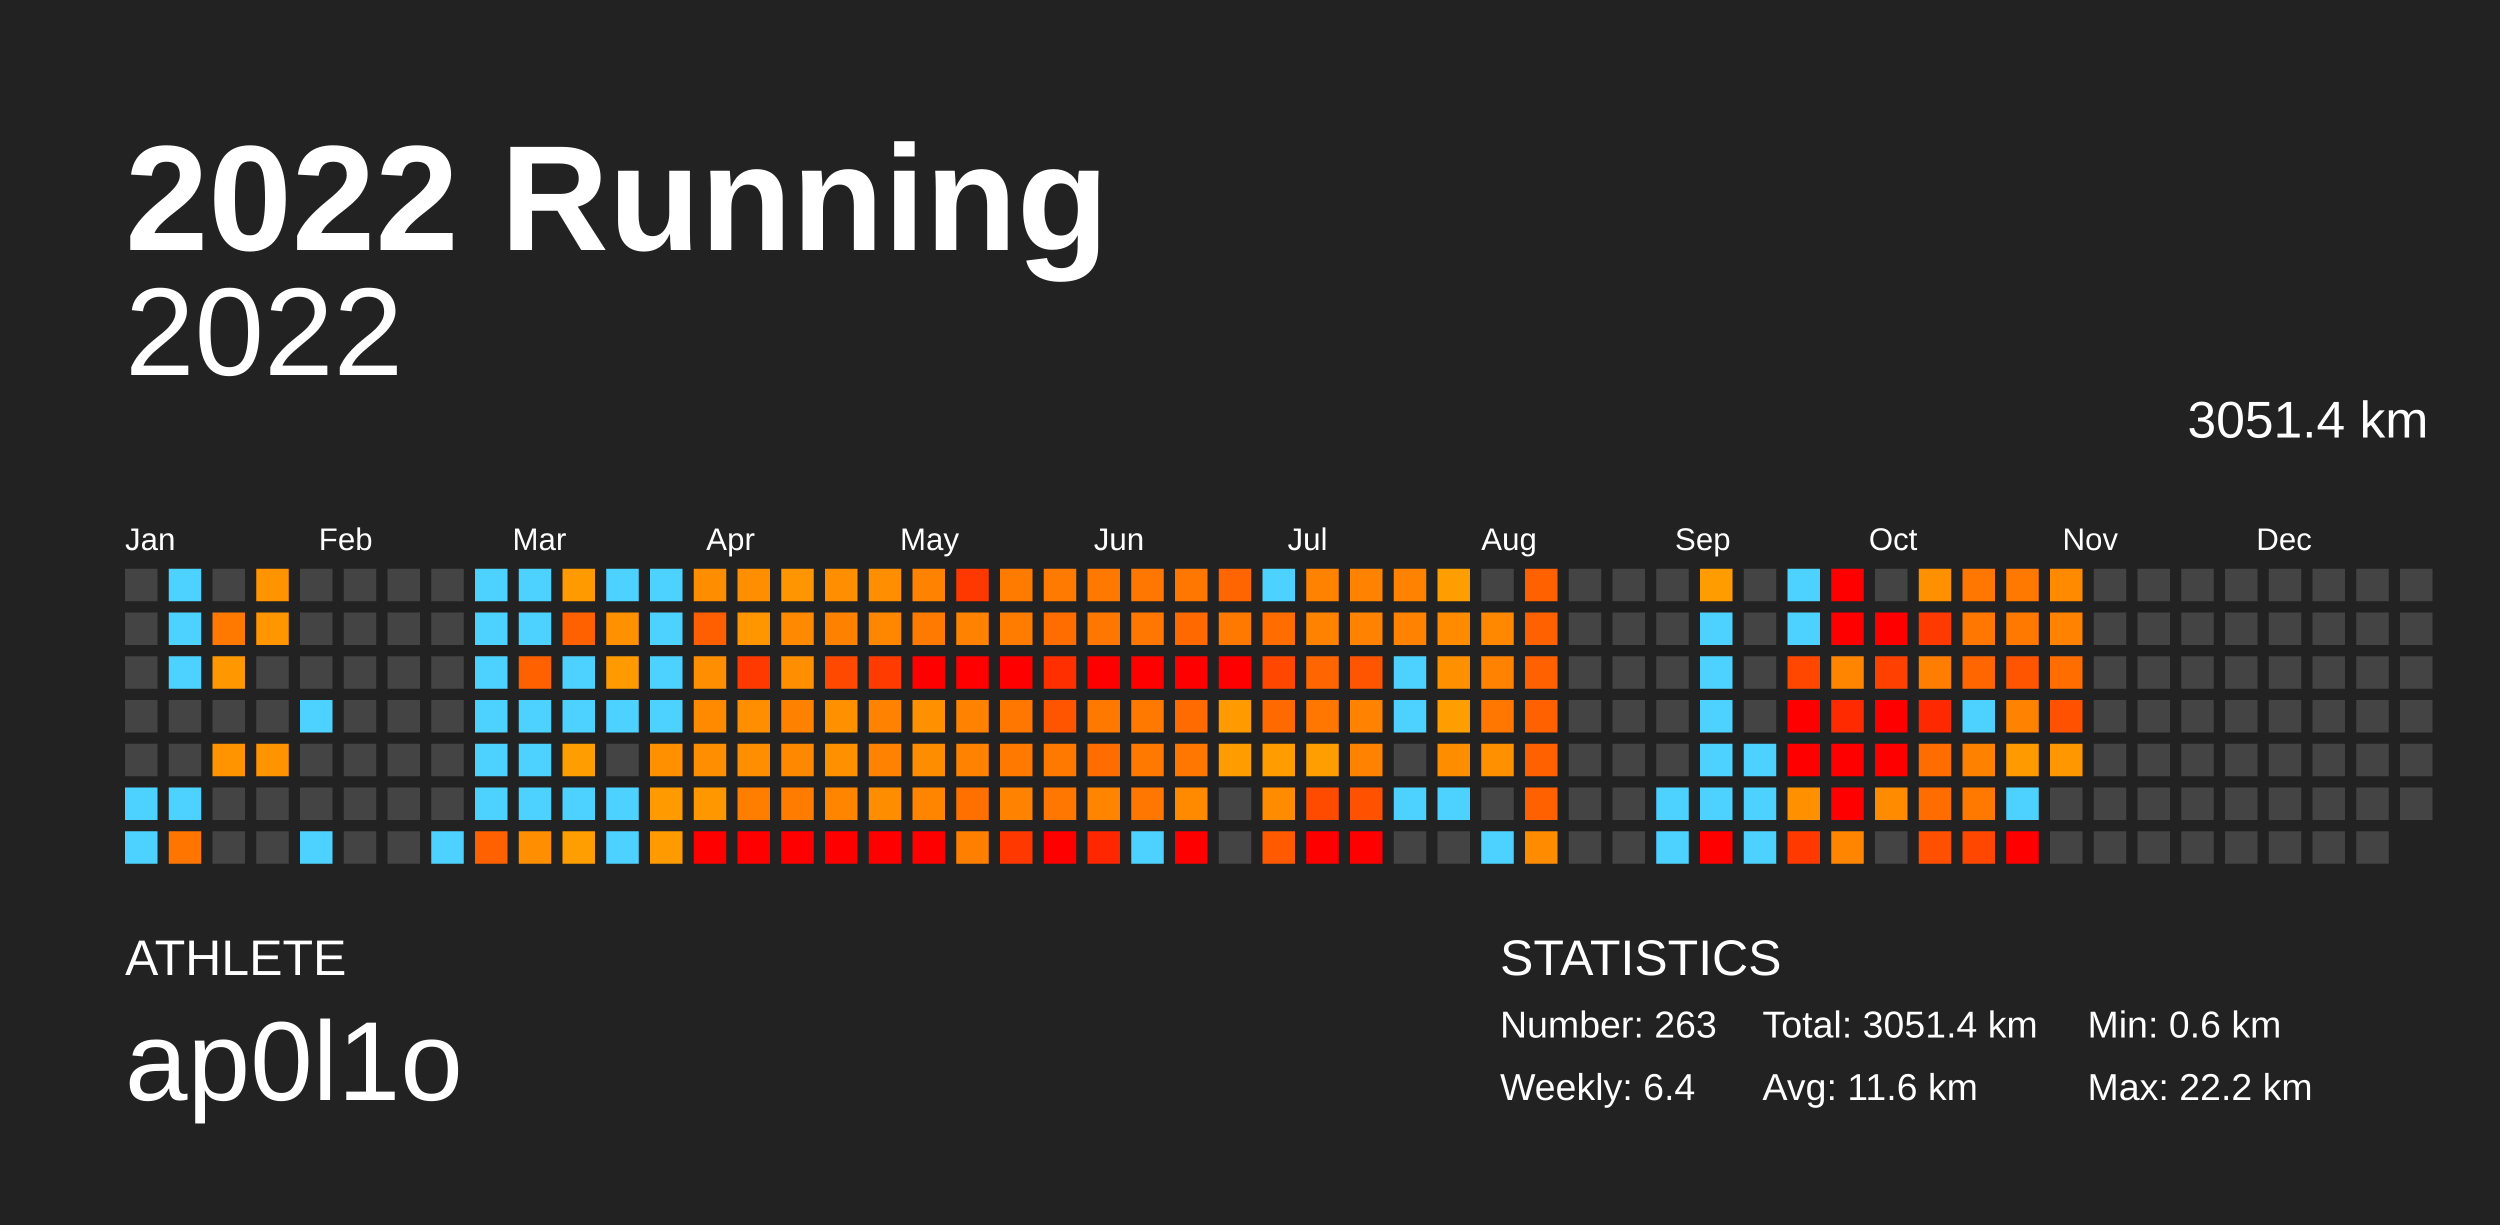
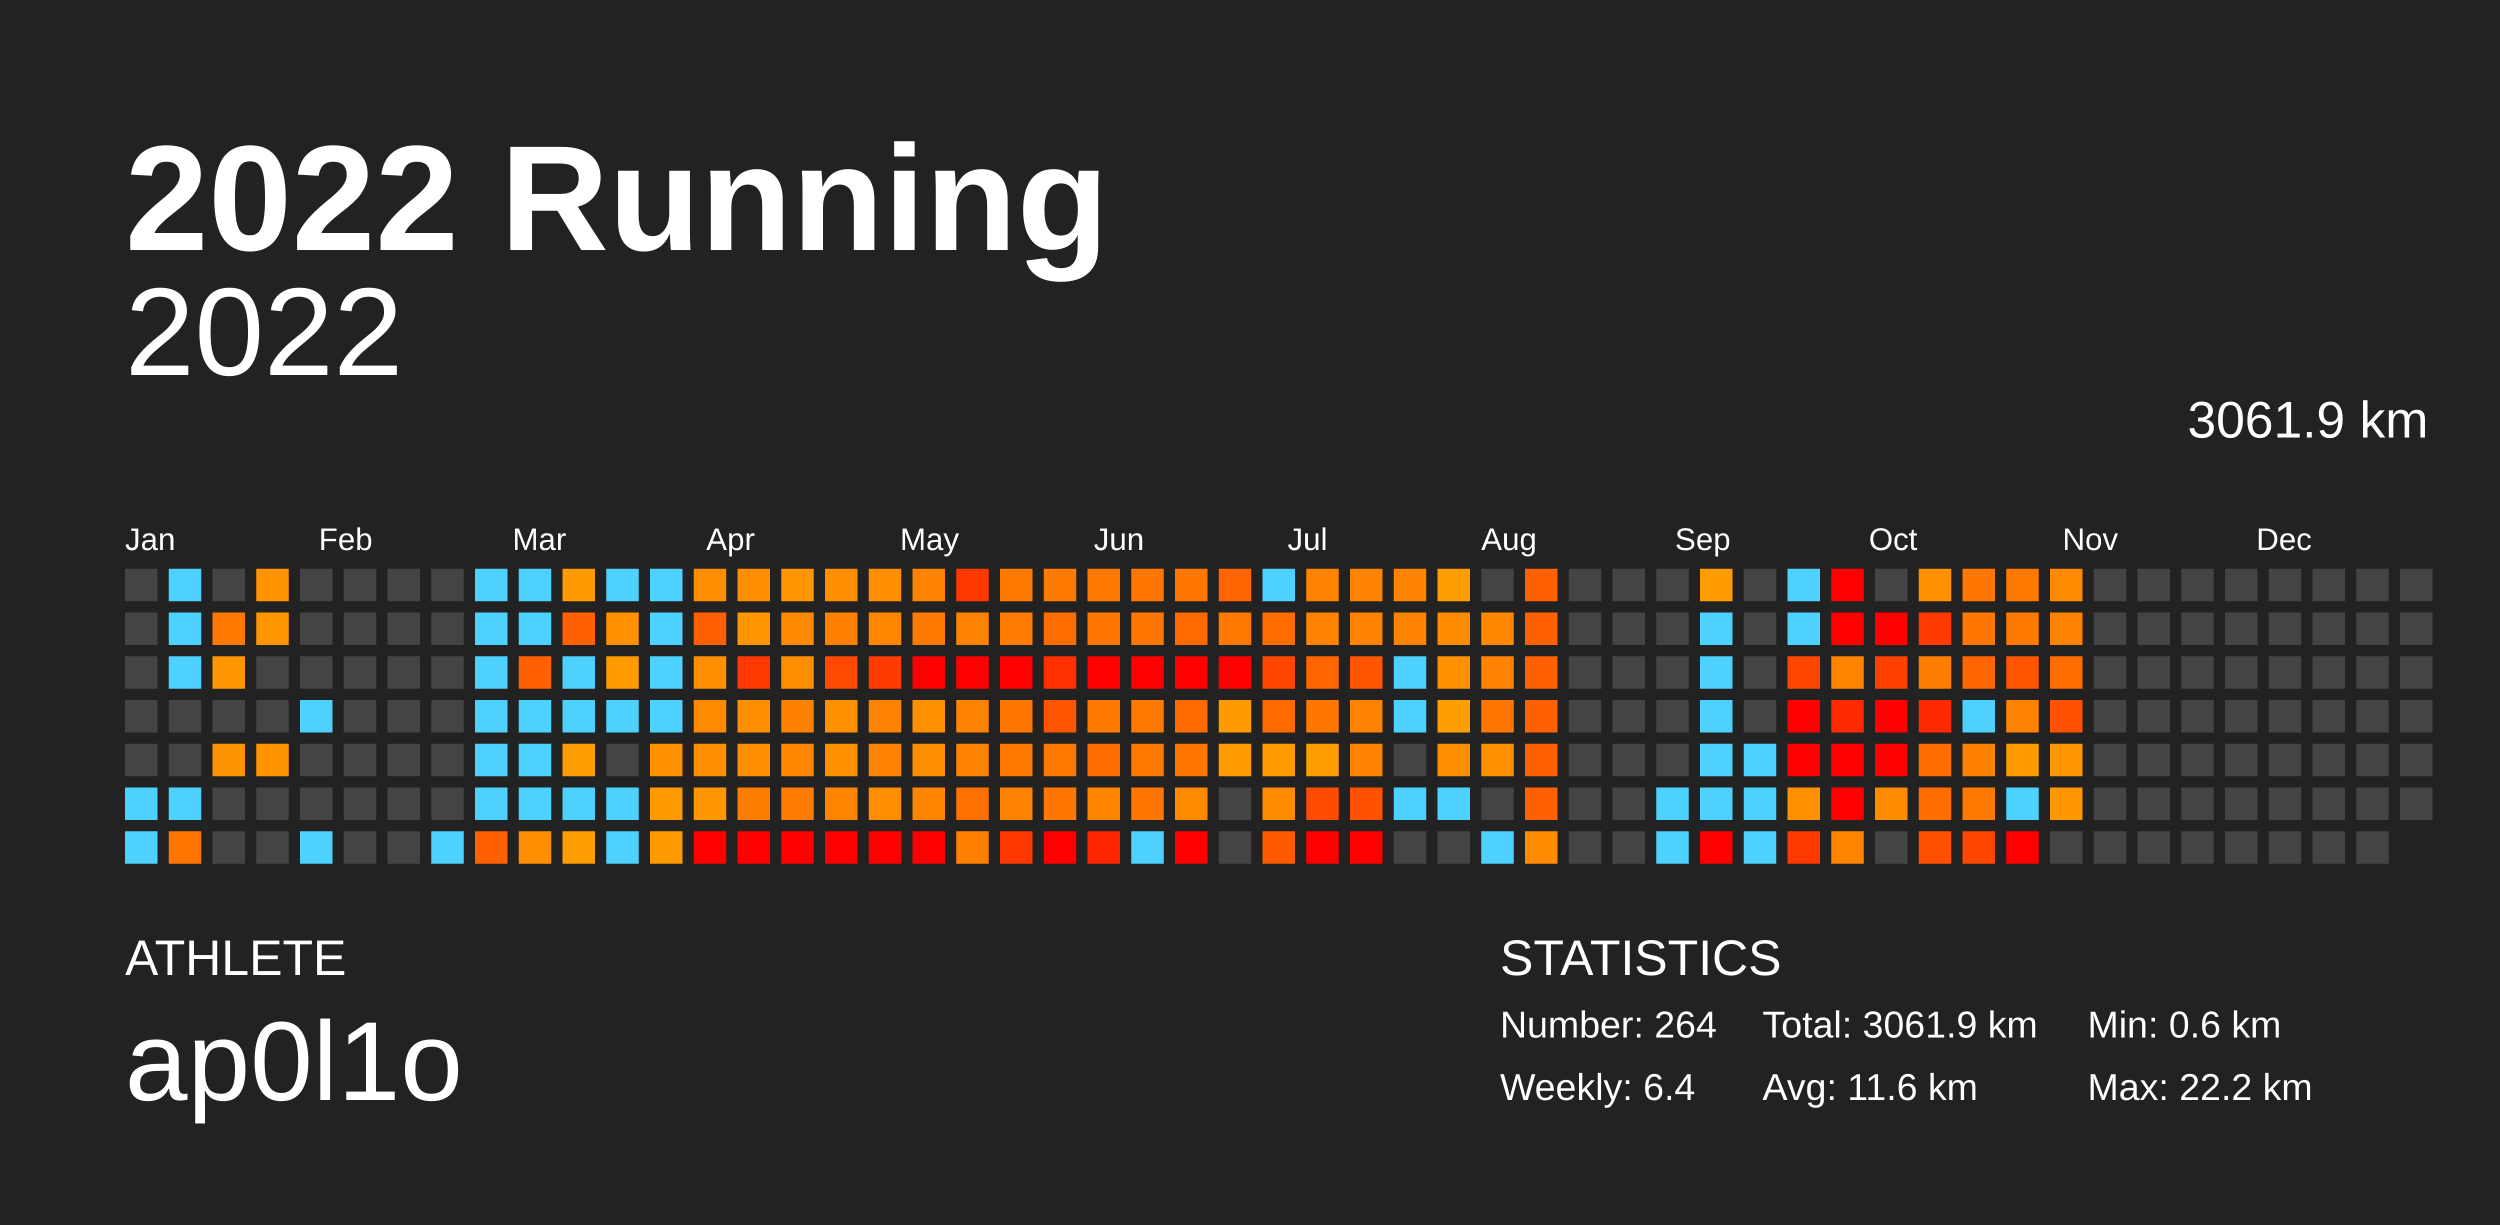
<svg xmlns="http://www.w3.org/2000/svg" baseProfile="full" height="98mm" version="1.1" viewBox="0,0,200,98" width="200mm">
  <defs />
  <rect fill="#222222" height="98" width="200" x="0" y="0" />
  <text fill="#FFFFFF" style="font-size:12px; font-family:Arial; font-weight:bold;" x="10" y="20">2022 Running</text>
  <text fill="#FFFFFF" style="font-size:4px; font-family:Arial" x="10" y="78">ATHLETE</text>
  <text fill="#FFFFFF" style="font-size:9px; font-family:Arial" x="10" y="88">ap0l1o</text>
  <text fill="#FFFFFF" style="font-size:4px; font-family:Arial" x="120" y="78">STATISTICS</text>
-   <text fill="#FFFFFF" style="font-size:3px; font-family:Arial" x="120" y="83">Number: 263</text>
+   <text fill="#FFFFFF" style="font-size:3px; font-family:Arial" x="120" y="83">Number: 264</text>
  <text fill="#FFFFFF" style="font-size:3px; font-family:Arial" x="120" y="88">Weekly: 6.4</text>
-   <text fill="#FFFFFF" style="font-size:3px; font-family:Arial" x="141" y="83">Total: 3051.4 km</text>
+   <text fill="#FFFFFF" style="font-size:3px; font-family:Arial" x="141" y="83">Total: 3061.9 km</text>
  <text fill="#FFFFFF" style="font-size:3px; font-family:Arial" x="141" y="88">Avg: 11.6 km</text>
  <text fill="#FFFFFF" style="font-size:3px; font-family:Arial" x="167" y="83">Min: 0.6 km</text>
  <text fill="#FFFFFF" style="font-size:3px; font-family:Arial" x="167" y="88">Max: 22.2 km</text>
  <text alignment-baseline="hanging" fill="#FFFFFF" style="font-size:10.0px; font-family:Arial;" x="10" y="30">2022</text>
-   <text alignment-baseline="hanging" fill="#FFFFFF" style="font-size:4.125px; font-family:Arial;" x="175" y="35">3051.4 km</text>
+   <text alignment-baseline="hanging" fill="#FFFFFF" style="font-size:4.125px; font-family:Arial;" x="175" y="35">3061.9 km</text>
  <text fill="#FFFFFF" style="font-size:2.5px; font-family:Arial" x="10.0" y="44">Jan</text>
  <text fill="#FFFFFF" style="font-size:2.5px; font-family:Arial" x="25.5" y="44">Feb</text>
  <text fill="#FFFFFF" style="font-size:2.5px; font-family:Arial" x="41.0" y="44">Mar</text>
  <text fill="#FFFFFF" style="font-size:2.5px; font-family:Arial" x="56.5" y="44">Apr</text>
  <text fill="#FFFFFF" style="font-size:2.5px; font-family:Arial" x="72.0" y="44">May</text>
  <text fill="#FFFFFF" style="font-size:2.5px; font-family:Arial" x="87.5" y="44">Jun</text>
  <text fill="#FFFFFF" style="font-size:2.5px; font-family:Arial" x="103.0" y="44">Jul</text>
  <text fill="#FFFFFF" style="font-size:2.5px; font-family:Arial" x="118.5" y="44">Aug</text>
  <text fill="#FFFFFF" style="font-size:2.5px; font-family:Arial" x="134.0" y="44">Sep</text>
  <text fill="#FFFFFF" style="font-size:2.5px; font-family:Arial" x="149.5" y="44">Oct</text>
  <text fill="#FFFFFF" style="font-size:2.5px; font-family:Arial" x="165.0" y="44">Nov</text>
  <text fill="#FFFFFF" style="font-size:2.5px; font-family:Arial" x="180.5" y="44">Dec</text>
  <rect fill="#444444" height="2.6" width="2.6" x="10.0" y="45.5" />
  <rect fill="#444444" height="2.6" width="2.6" x="10.0" y="49.0" />
  <rect fill="#444444" height="2.6" width="2.6" x="10.0" y="52.5" />
  <rect fill="#444444" height="2.6" width="2.6" x="10.0" y="56.0" />
  <rect fill="#444444" height="2.6" width="2.6" x="10.0" y="59.5" />
  <rect fill="#4dd2ff" height="2.6" width="2.6" x="10.0" y="63.0" />
  <rect fill="#4dd2ff" height="2.6" width="2.6" x="10.0" y="66.5" />
  <rect fill="#4dd2ff" height="2.6" width="2.6" x="13.5" y="45.5" />
  <rect fill="#4dd2ff" height="2.6" width="2.6" x="13.5" y="49.0" />
  <rect fill="#4dd2ff" height="2.6" width="2.6" x="13.5" y="52.5" />
  <rect fill="#444444" height="2.6" width="2.6" x="13.5" y="56.0" />
  <rect fill="#444444" height="2.6" width="2.6" x="13.5" y="59.5" />
  <rect fill="#4dd2ff" height="2.6" width="2.6" x="13.5" y="63.0" />
  <rect fill="#ff7500" height="2.6" width="2.6" x="13.5" y="66.5" />
  <rect fill="#444444" height="2.6" width="2.6" x="17.0" y="45.5" />
  <rect fill="#ff7800" height="2.6" width="2.6" x="17.0" y="49.0" />
  <rect fill="#ff9700" height="2.6" width="2.6" x="17.0" y="52.5" />
  <rect fill="#444444" height="2.6" width="2.6" x="17.0" y="56.0" />
  <rect fill="#ff9400" height="2.6" width="2.6" x="17.0" y="59.5" />
  <rect fill="#444444" height="2.6" width="2.6" x="17.0" y="63.0" />
  <rect fill="#444444" height="2.6" width="2.6" x="17.0" y="66.5" />
  <rect fill="#ff9400" height="2.6" width="2.6" x="20.5" y="45.5" />
  <rect fill="#ff9600" height="2.6" width="2.6" x="20.5" y="49.0" />
  <rect fill="#444444" height="2.6" width="2.6" x="20.5" y="52.5" />
  <rect fill="#444444" height="2.6" width="2.6" x="20.5" y="56.0" />
  <rect fill="#ff9400" height="2.6" width="2.6" x="20.5" y="59.5" />
  <rect fill="#444444" height="2.6" width="2.6" x="20.5" y="63.0" />
  <rect fill="#444444" height="2.6" width="2.6" x="20.5" y="66.5" />
  <rect fill="#444444" height="2.6" width="2.6" x="24.0" y="45.5" />
  <rect fill="#444444" height="2.6" width="2.6" x="24.0" y="49.0" />
  <rect fill="#444444" height="2.6" width="2.6" x="24.0" y="52.5" />
  <rect fill="#4dd2ff" height="2.6" width="2.6" x="24.0" y="56.0" />
  <rect fill="#444444" height="2.6" width="2.6" x="24.0" y="59.5" />
  <rect fill="#444444" height="2.6" width="2.6" x="24.0" y="63.0" />
  <rect fill="#4dd2ff" height="2.6" width="2.6" x="24.0" y="66.5" />
  <rect fill="#444444" height="2.6" width="2.6" x="27.5" y="45.5" />
  <rect fill="#444444" height="2.6" width="2.6" x="27.5" y="49.0" />
  <rect fill="#444444" height="2.6" width="2.6" x="27.5" y="52.5" />
  <rect fill="#444444" height="2.6" width="2.6" x="27.5" y="56.0" />
  <rect fill="#444444" height="2.6" width="2.6" x="27.5" y="59.5" />
  <rect fill="#444444" height="2.6" width="2.6" x="27.5" y="63.0" />
  <rect fill="#444444" height="2.6" width="2.6" x="27.5" y="66.5" />
  <rect fill="#444444" height="2.6" width="2.6" x="31.0" y="45.5" />
  <rect fill="#444444" height="2.6" width="2.6" x="31.0" y="49.0" />
  <rect fill="#444444" height="2.6" width="2.6" x="31.0" y="52.5" />
  <rect fill="#444444" height="2.6" width="2.6" x="31.0" y="56.0" />
  <rect fill="#444444" height="2.6" width="2.6" x="31.0" y="59.5" />
  <rect fill="#444444" height="2.6" width="2.6" x="31.0" y="63.0" />
  <rect fill="#444444" height="2.6" width="2.6" x="31.0" y="66.5" />
  <rect fill="#444444" height="2.6" width="2.6" x="34.5" y="45.5" />
  <rect fill="#444444" height="2.6" width="2.6" x="34.5" y="49.0" />
  <rect fill="#444444" height="2.6" width="2.6" x="34.5" y="52.5" />
  <rect fill="#444444" height="2.6" width="2.6" x="34.5" y="56.0" />
  <rect fill="#444444" height="2.6" width="2.6" x="34.5" y="59.5" />
  <rect fill="#444444" height="2.6" width="2.6" x="34.5" y="63.0" />
  <rect fill="#4dd2ff" height="2.6" width="2.6" x="34.5" y="66.5" />
  <rect fill="#4dd2ff" height="2.6" width="2.6" x="38.0" y="45.5" />
  <rect fill="#4dd2ff" height="2.6" width="2.6" x="38.0" y="49.0" />
  <rect fill="#4dd2ff" height="2.6" width="2.6" x="38.0" y="52.5" />
  <rect fill="#4dd2ff" height="2.6" width="2.6" x="38.0" y="56.0" />
  <rect fill="#4dd2ff" height="2.6" width="2.6" x="38.0" y="59.5" />
  <rect fill="#4dd2ff" height="2.6" width="2.6" x="38.0" y="63.0" />
  <rect fill="#ff6100" height="2.6" width="2.6" x="38.0" y="66.5" />
  <rect fill="#4dd2ff" height="2.6" width="2.6" x="41.5" y="45.5" />
  <rect fill="#4dd2ff" height="2.6" width="2.6" x="41.5" y="49.0" />
  <rect fill="#ff6100" height="2.6" width="2.6" x="41.5" y="52.5" />
  <rect fill="#4dd2ff" height="2.6" width="2.6" x="41.5" y="56.0" />
  <rect fill="#4dd2ff" height="2.6" width="2.6" x="41.5" y="59.5" />
  <rect fill="#4dd2ff" height="2.6" width="2.6" x="41.5" y="63.0" />
  <rect fill="#ff8f00" height="2.6" width="2.6" x="41.5" y="66.5" />
  <rect fill="#ff9a00" height="2.6" width="2.6" x="45.0" y="45.5" />
  <rect fill="#ff6000" height="2.6" width="2.6" x="45.0" y="49.0" />
  <rect fill="#4dd2ff" height="2.6" width="2.6" x="45.0" y="52.5" />
  <rect fill="#4dd2ff" height="2.6" width="2.6" x="45.0" y="56.0" />
  <rect fill="#ff9e00" height="2.6" width="2.6" x="45.0" y="59.5" />
  <rect fill="#4dd2ff" height="2.6" width="2.6" x="45.0" y="63.0" />
  <rect fill="#ff9e00" height="2.6" width="2.6" x="45.0" y="66.5" />
  <rect fill="#4dd2ff" height="2.6" width="2.6" x="48.5" y="45.5" />
  <rect fill="#ff9000" height="2.6" width="2.6" x="48.5" y="49.0" />
  <rect fill="#ff9b00" height="2.6" width="2.6" x="48.5" y="52.5" />
  <rect fill="#4dd2ff" height="2.6" width="2.6" x="48.5" y="56.0" />
  <rect fill="#444444" height="2.6" width="2.6" x="48.5" y="59.5" />
  <rect fill="#4dd2ff" height="2.6" width="2.6" x="48.5" y="63.0" />
  <rect fill="#4dd2ff" height="2.6" width="2.6" x="48.5" y="66.5" />
  <rect fill="#4dd2ff" height="2.6" width="2.6" x="52.0" y="45.5" />
  <rect fill="#4dd2ff" height="2.6" width="2.6" x="52.0" y="49.0" />
  <rect fill="#4dd2ff" height="2.6" width="2.6" x="52.0" y="52.5" />
  <rect fill="#4dd2ff" height="2.6" width="2.6" x="52.0" y="56.0" />
  <rect fill="#ff9000" height="2.6" width="2.6" x="52.0" y="59.5" />
  <rect fill="#ff9b00" height="2.6" width="2.6" x="52.0" y="63.0" />
  <rect fill="#ff9b00" height="2.6" width="2.6" x="52.0" y="66.5" />
  <rect fill="#ff8d00" height="2.6" width="2.6" x="55.5" y="45.5" />
  <rect fill="#ff5f00" height="2.6" width="2.6" x="55.5" y="49.0" />
  <rect fill="#ff8f00" height="2.6" width="2.6" x="55.5" y="52.5" />
  <rect fill="#ff8a00" height="2.6" width="2.6" x="55.5" y="56.0" />
  <rect fill="#ff8f00" height="2.6" width="2.6" x="55.5" y="59.5" />
  <rect fill="#ff9700" height="2.6" width="2.6" x="55.5" y="63.0" />
  <rect fill="red" height="2.6" width="2.6" x="55.5" y="66.5" />
  <rect fill="#ff8f00" height="2.6" width="2.6" x="59.0" y="45.5" />
  <rect fill="#ff9600" height="2.6" width="2.6" x="59.0" y="49.0" />
  <rect fill="#ff3900" height="2.6" width="2.6" x="59.0" y="52.5" />
  <rect fill="#ff8f00" height="2.6" width="2.6" x="59.0" y="56.0" />
  <rect fill="#ff8f00" height="2.6" width="2.6" x="59.0" y="59.5" />
  <rect fill="#ff7e00" height="2.6" width="2.6" x="59.0" y="63.0" />
  <rect fill="red" height="2.6" width="2.6" x="59.0" y="66.5" />
  <rect fill="#ff9500" height="2.6" width="2.6" x="62.5" y="45.5" />
  <rect fill="#ff8900" height="2.6" width="2.6" x="62.5" y="49.0" />
  <rect fill="#ff8f00" height="2.6" width="2.6" x="62.5" y="52.5" />
  <rect fill="#ff8100" height="2.6" width="2.6" x="62.5" y="56.0" />
  <rect fill="#ff8800" height="2.6" width="2.6" x="62.5" y="59.5" />
  <rect fill="#ff7c00" height="2.6" width="2.6" x="62.5" y="63.0" />
  <rect fill="red" height="2.6" width="2.6" x="62.5" y="66.5" />
  <rect fill="#ff8f00" height="2.6" width="2.6" x="66.0" y="45.5" />
  <rect fill="#ff8100" height="2.6" width="2.6" x="66.0" y="49.0" />
  <rect fill="#ff4800" height="2.6" width="2.6" x="66.0" y="52.5" />
  <rect fill="#ff9100" height="2.6" width="2.6" x="66.0" y="56.0" />
  <rect fill="#ff9000" height="2.6" width="2.6" x="66.0" y="59.5" />
  <rect fill="#ff8500" height="2.6" width="2.6" x="66.0" y="63.0" />
  <rect fill="red" height="2.6" width="2.6" x="66.0" y="66.5" />
  <rect fill="#ff8e00" height="2.6" width="2.6" x="69.5" y="45.5" />
  <rect fill="#ff8700" height="2.6" width="2.6" x="69.5" y="49.0" />
  <rect fill="#ff3b00" height="2.6" width="2.6" x="69.5" y="52.5" />
  <rect fill="#ff8200" height="2.6" width="2.6" x="69.5" y="56.0" />
  <rect fill="#ff8300" height="2.6" width="2.6" x="69.5" y="59.5" />
  <rect fill="#ff8d00" height="2.6" width="2.6" x="69.5" y="63.0" />
  <rect fill="red" height="2.6" width="2.6" x="69.5" y="66.5" />
  <rect fill="#ff8300" height="2.6" width="2.6" x="73.0" y="45.5" />
  <rect fill="#ff7a00" height="2.6" width="2.6" x="73.0" y="49.0" />
  <rect fill="red" height="2.6" width="2.6" x="73.0" y="52.5" />
  <rect fill="#ff9100" height="2.6" width="2.6" x="73.0" y="56.0" />
  <rect fill="#ff8d00" height="2.6" width="2.6" x="73.0" y="59.5" />
  <rect fill="#ff8400" height="2.6" width="2.6" x="73.0" y="63.0" />
  <rect fill="red" height="2.6" width="2.6" x="73.0" y="66.5" />
  <rect fill="#ff3800" height="2.6" width="2.6" x="76.5" y="45.5" />
  <rect fill="#ff8200" height="2.6" width="2.6" x="76.5" y="49.0" />
  <rect fill="red" height="2.6" width="2.6" x="76.5" y="52.5" />
  <rect fill="#ff8200" height="2.6" width="2.6" x="76.5" y="56.0" />
  <rect fill="#ff8200" height="2.6" width="2.6" x="76.5" y="59.5" />
  <rect fill="#ff7000" height="2.6" width="2.6" x="76.5" y="63.0" />
  <rect fill="#ff8000" height="2.6" width="2.6" x="76.5" y="66.5" />
  <rect fill="#ff7b00" height="2.6" width="2.6" x="80.0" y="45.5" />
  <rect fill="#ff7c00" height="2.6" width="2.6" x="80.0" y="49.0" />
  <rect fill="red" height="2.6" width="2.6" x="80.0" y="52.5" />
  <rect fill="#ff7600" height="2.6" width="2.6" x="80.0" y="56.0" />
  <rect fill="#ff7800" height="2.6" width="2.6" x="80.0" y="59.5" />
  <rect fill="#ff8200" height="2.6" width="2.6" x="80.0" y="63.0" />
  <rect fill="#ff3800" height="2.6" width="2.6" x="80.0" y="66.5" />
  <rect fill="#ff7a00" height="2.6" width="2.6" x="83.5" y="45.5" />
  <rect fill="#ff6d00" height="2.6" width="2.6" x="83.5" y="49.0" />
  <rect fill="#ff2f00" height="2.6" width="2.6" x="83.5" y="52.5" />
  <rect fill="#ff5400" height="2.6" width="2.6" x="83.5" y="56.0" />
  <rect fill="#ff7900" height="2.6" width="2.6" x="83.5" y="59.5" />
  <rect fill="#ff7700" height="2.6" width="2.6" x="83.5" y="63.0" />
  <rect fill="red" height="2.6" width="2.6" x="83.5" y="66.5" />
  <rect fill="#ff7800" height="2.6" width="2.6" x="87.0" y="45.5" />
  <rect fill="#ff7600" height="2.6" width="2.6" x="87.0" y="49.0" />
  <rect fill="red" height="2.6" width="2.6" x="87.0" y="52.5" />
  <rect fill="#ff7800" height="2.6" width="2.6" x="87.0" y="56.0" />
  <rect fill="#ff6d00" height="2.6" width="2.6" x="87.0" y="59.5" />
  <rect fill="#ff8500" height="2.6" width="2.6" x="87.0" y="63.0" />
  <rect fill="#ff2600" height="2.6" width="2.6" x="87.0" y="66.5" />
  <rect fill="#ff7600" height="2.6" width="2.6" x="90.5" y="45.5" />
  <rect fill="#ff7700" height="2.6" width="2.6" x="90.5" y="49.0" />
  <rect fill="red" height="2.6" width="2.6" x="90.5" y="52.5" />
  <rect fill="#ff7800" height="2.6" width="2.6" x="90.5" y="56.0" />
  <rect fill="#ff7800" height="2.6" width="2.6" x="90.5" y="59.5" />
  <rect fill="#ff7700" height="2.6" width="2.6" x="90.5" y="63.0" />
  <rect fill="#4dd2ff" height="2.6" width="2.6" x="90.5" y="66.5" />
  <rect fill="#ff7700" height="2.6" width="2.6" x="94.0" y="45.5" />
  <rect fill="#ff6900" height="2.6" width="2.6" x="94.0" y="49.0" />
  <rect fill="red" height="2.6" width="2.6" x="94.0" y="52.5" />
  <rect fill="#ff6b00" height="2.6" width="2.6" x="94.0" y="56.0" />
  <rect fill="#ff7700" height="2.6" width="2.6" x="94.0" y="59.5" />
  <rect fill="#ff8a00" height="2.6" width="2.6" x="94.0" y="63.0" />
  <rect fill="red" height="2.6" width="2.6" x="94.0" y="66.5" />
  <rect fill="#ff6500" height="2.6" width="2.6" x="97.5" y="45.5" />
  <rect fill="#ff7900" height="2.6" width="2.6" x="97.5" y="49.0" />
  <rect fill="red" height="2.6" width="2.6" x="97.5" y="52.5" />
  <rect fill="#ff9a00" height="2.6" width="2.6" x="97.5" y="56.0" />
  <rect fill="#ff9c00" height="2.6" width="2.6" x="97.5" y="59.5" />
  <rect fill="#444444" height="2.6" width="2.6" x="97.5" y="63.0" />
  <rect fill="#444444" height="2.6" width="2.6" x="97.5" y="66.5" />
  <rect fill="#4dd2ff" height="2.6" width="2.6" x="101.0" y="45.5" />
  <rect fill="#ff6d00" height="2.6" width="2.6" x="101.0" y="49.0" />
  <rect fill="#ff4700" height="2.6" width="2.6" x="101.0" y="52.5" />
  <rect fill="#ff6a00" height="2.6" width="2.6" x="101.0" y="56.0" />
  <rect fill="#ff9d00" height="2.6" width="2.6" x="101.0" y="59.5" />
  <rect fill="#ff8c00" height="2.6" width="2.6" x="101.0" y="63.0" />
  <rect fill="#ff5a00" height="2.6" width="2.6" x="101.0" y="66.5" />
  <rect fill="#ff8200" height="2.6" width="2.6" x="104.5" y="45.5" />
  <rect fill="#ff8200" height="2.6" width="2.6" x="104.5" y="49.0" />
  <rect fill="#ff6500" height="2.6" width="2.6" x="104.5" y="52.5" />
  <rect fill="#ff7700" height="2.6" width="2.6" x="104.5" y="56.0" />
  <rect fill="#ff9e00" height="2.6" width="2.6" x="104.5" y="59.5" />
  <rect fill="#ff4b00" height="2.6" width="2.6" x="104.5" y="63.0" />
  <rect fill="red" height="2.6" width="2.6" x="104.5" y="66.5" />
  <rect fill="#ff8200" height="2.6" width="2.6" x="108.0" y="45.5" />
  <rect fill="#ff8200" height="2.6" width="2.6" x="108.0" y="49.0" />
  <rect fill="#ff5400" height="2.6" width="2.6" x="108.0" y="52.5" />
  <rect fill="#ff8200" height="2.6" width="2.6" x="108.0" y="56.0" />
  <rect fill="#ff8200" height="2.6" width="2.6" x="108.0" y="59.5" />
  <rect fill="#ff5100" height="2.6" width="2.6" x="108.0" y="63.0" />
  <rect fill="red" height="2.6" width="2.6" x="108.0" y="66.5" />
  <rect fill="#ff8200" height="2.6" width="2.6" x="111.5" y="45.5" />
  <rect fill="#ff8200" height="2.6" width="2.6" x="111.5" y="49.0" />
  <rect fill="#4dd2ff" height="2.6" width="2.6" x="111.5" y="52.5" />
  <rect fill="#4dd2ff" height="2.6" width="2.6" x="111.5" y="56.0" />
  <rect fill="#444444" height="2.6" width="2.6" x="111.5" y="59.5" />
  <rect fill="#4dd2ff" height="2.6" width="2.6" x="111.5" y="63.0" />
  <rect fill="#444444" height="2.6" width="2.6" x="111.5" y="66.5" />
  <rect fill="#ff9e00" height="2.6" width="2.6" x="115.0" y="45.5" />
  <rect fill="#ff8c00" height="2.6" width="2.6" x="115.0" y="49.0" />
  <rect fill="#ff9100" height="2.6" width="2.6" x="115.0" y="52.5" />
  <rect fill="#ff9e00" height="2.6" width="2.6" x="115.0" y="56.0" />
  <rect fill="#ff8d00" height="2.6" width="2.6" x="115.0" y="59.5" />
  <rect fill="#4dd2ff" height="2.6" width="2.6" x="115.0" y="63.0" />
  <rect fill="#444444" height="2.6" width="2.6" x="115.0" y="66.5" />
  <rect fill="#444444" height="2.6" width="2.6" x="118.5" y="45.5" />
  <rect fill="#ff8800" height="2.6" width="2.6" x="118.5" y="49.0" />
  <rect fill="#ff8200" height="2.6" width="2.6" x="118.5" y="52.5" />
  <rect fill="#ff7700" height="2.6" width="2.6" x="118.5" y="56.0" />
  <rect fill="#ff9100" height="2.6" width="2.6" x="118.5" y="59.5" />
  <rect fill="#444444" height="2.6" width="2.6" x="118.5" y="63.0" />
  <rect fill="#4dd2ff" height="2.6" width="2.6" x="118.5" y="66.5" />
  <rect fill="#ff6100" height="2.6" width="2.6" x="122.0" y="45.5" />
  <rect fill="#ff6100" height="2.6" width="2.6" x="122.0" y="49.0" />
  <rect fill="#ff6000" height="2.6" width="2.6" x="122.0" y="52.5" />
  <rect fill="#ff6000" height="2.6" width="2.6" x="122.0" y="56.0" />
  <rect fill="#ff6000" height="2.6" width="2.6" x="122.0" y="59.5" />
  <rect fill="#ff6000" height="2.6" width="2.6" x="122.0" y="63.0" />
  <rect fill="#ff8b00" height="2.6" width="2.6" x="122.0" y="66.5" />
  <rect fill="#444444" height="2.6" width="2.6" x="125.5" y="45.5" />
  <rect fill="#444444" height="2.6" width="2.6" x="125.5" y="49.0" />
  <rect fill="#444444" height="2.6" width="2.6" x="125.5" y="52.5" />
  <rect fill="#444444" height="2.6" width="2.6" x="125.5" y="56.0" />
  <rect fill="#444444" height="2.6" width="2.6" x="125.5" y="59.5" />
  <rect fill="#444444" height="2.6" width="2.6" x="125.5" y="63.0" />
  <rect fill="#444444" height="2.6" width="2.6" x="125.5" y="66.5" />
  <rect fill="#444444" height="2.6" width="2.6" x="129.0" y="45.5" />
  <rect fill="#444444" height="2.6" width="2.6" x="129.0" y="49.0" />
  <rect fill="#444444" height="2.6" width="2.6" x="129.0" y="52.5" />
  <rect fill="#444444" height="2.6" width="2.6" x="129.0" y="56.0" />
  <rect fill="#444444" height="2.6" width="2.6" x="129.0" y="59.5" />
  <rect fill="#444444" height="2.6" width="2.6" x="129.0" y="63.0" />
  <rect fill="#444444" height="2.6" width="2.6" x="129.0" y="66.5" />
  <rect fill="#444444" height="2.6" width="2.6" x="132.5" y="45.5" />
  <rect fill="#444444" height="2.6" width="2.6" x="132.5" y="49.0" />
  <rect fill="#444444" height="2.6" width="2.6" x="132.5" y="52.5" />
  <rect fill="#444444" height="2.6" width="2.6" x="132.5" y="56.0" />
  <rect fill="#444444" height="2.6" width="2.6" x="132.5" y="59.5" />
  <rect fill="#4dd2ff" height="2.6" width="2.6" x="132.5" y="63.0" />
  <rect fill="#4dd2ff" height="2.6" width="2.6" x="132.5" y="66.5" />
  <rect fill="#ff9d00" height="2.6" width="2.6" x="136.0" y="45.5" />
  <rect fill="#4dd2ff" height="2.6" width="2.6" x="136.0" y="49.0" />
  <rect fill="#4dd2ff" height="2.6" width="2.6" x="136.0" y="52.5" />
  <rect fill="#4dd2ff" height="2.6" width="2.6" x="136.0" y="56.0" />
  <rect fill="#4dd2ff" height="2.6" width="2.6" x="136.0" y="59.5" />
  <rect fill="#4dd2ff" height="2.6" width="2.6" x="136.0" y="63.0" />
  <rect fill="red" height="2.6" width="2.6" x="136.0" y="66.5" />
  <rect fill="#444444" height="2.6" width="2.6" x="139.5" y="45.5" />
  <rect fill="#444444" height="2.6" width="2.6" x="139.5" y="49.0" />
  <rect fill="#444444" height="2.6" width="2.6" x="139.5" y="52.5" />
  <rect fill="#444444" height="2.6" width="2.6" x="139.5" y="56.0" />
  <rect fill="#4dd2ff" height="2.6" width="2.6" x="139.5" y="59.5" />
  <rect fill="#4dd2ff" height="2.6" width="2.6" x="139.5" y="63.0" />
  <rect fill="#4dd2ff" height="2.6" width="2.6" x="139.5" y="66.5" />
  <rect fill="#4dd2ff" height="2.6" width="2.6" x="143.0" y="45.5" />
  <rect fill="#4dd2ff" height="2.6" width="2.6" x="143.0" y="49.0" />
  <rect fill="#ff4700" height="2.6" width="2.6" x="143.0" y="52.5" />
  <rect fill="red" height="2.6" width="2.6" x="143.0" y="56.0" />
  <rect fill="red" height="2.6" width="2.6" x="143.0" y="59.5" />
  <rect fill="#ff9100" height="2.6" width="2.6" x="143.0" y="63.0" />
  <rect fill="#ff3900" height="2.6" width="2.6" x="143.0" y="66.5" />
  <rect fill="red" height="2.6" width="2.6" x="146.5" y="45.5" />
  <rect fill="red" height="2.6" width="2.6" x="146.5" y="49.0" />
  <rect fill="#ff8400" height="2.6" width="2.6" x="146.5" y="52.5" />
  <rect fill="#ff2a00" height="2.6" width="2.6" x="146.5" y="56.0" />
  <rect fill="red" height="2.6" width="2.6" x="146.5" y="59.5" />
  <rect fill="red" height="2.6" width="2.6" x="146.5" y="63.0" />
  <rect fill="#ff8500" height="2.6" width="2.6" x="146.5" y="66.5" />
  <rect fill="#444444" height="2.6" width="2.6" x="150.0" y="45.5" />
  <rect fill="red" height="2.6" width="2.6" x="150.0" y="49.0" />
  <rect fill="#ff4100" height="2.6" width="2.6" x="150.0" y="52.5" />
  <rect fill="red" height="2.6" width="2.6" x="150.0" y="56.0" />
  <rect fill="red" height="2.6" width="2.6" x="150.0" y="59.5" />
  <rect fill="#ff8c00" height="2.6" width="2.6" x="150.0" y="63.0" />
  <rect fill="#444444" height="2.6" width="2.6" x="150.0" y="66.5" />
  <rect fill="#ff9100" height="2.6" width="2.6" x="153.5" y="45.5" />
  <rect fill="#ff3a00" height="2.6" width="2.6" x="153.5" y="49.0" />
  <rect fill="#ff7d00" height="2.6" width="2.6" x="153.5" y="52.5" />
  <rect fill="#ff2900" height="2.6" width="2.6" x="153.5" y="56.0" />
  <rect fill="#ff6c00" height="2.6" width="2.6" x="153.5" y="59.5" />
  <rect fill="#ff6c00" height="2.6" width="2.6" x="153.5" y="63.0" />
  <rect fill="#ff5000" height="2.6" width="2.6" x="153.5" y="66.5" />
  <rect fill="#ff7700" height="2.6" width="2.6" x="157.0" y="45.5" />
  <rect fill="#ff7700" height="2.6" width="2.6" x="157.0" y="49.0" />
  <rect fill="#ff6600" height="2.6" width="2.6" x="157.0" y="52.5" />
  <rect fill="#4dd2ff" height="2.6" width="2.6" x="157.0" y="56.0" />
  <rect fill="#ff8100" height="2.6" width="2.6" x="157.0" y="59.5" />
  <rect fill="#ff7900" height="2.6" width="2.6" x="157.0" y="63.0" />
  <rect fill="#ff4700" height="2.6" width="2.6" x="157.0" y="66.5" />
  <rect fill="#ff7800" height="2.6" width="2.6" x="160.5" y="45.5" />
  <rect fill="#ff7800" height="2.6" width="2.6" x="160.5" y="49.0" />
  <rect fill="#ff5400" height="2.6" width="2.6" x="160.5" y="52.5" />
  <rect fill="#ff8300" height="2.6" width="2.6" x="160.5" y="56.0" />
  <rect fill="#ff9a00" height="2.6" width="2.6" x="160.5" y="59.5" />
  <rect fill="#4dd2ff" height="2.6" width="2.6" x="160.5" y="63.0" />
  <rect fill="red" height="2.6" width="2.6" x="160.5" y="66.5" />
  <rect fill="#ff8a00" height="2.6" width="2.6" x="164.0" y="45.5" />
  <rect fill="#ff8200" height="2.6" width="2.6" x="164.0" y="49.0" />
  <rect fill="#ff6c00" height="2.6" width="2.6" x="164.0" y="52.5" />
  <rect fill="#ff5100" height="2.6" width="2.6" x="164.0" y="56.0" />
  <rect fill="#ff9800" height="2.6" width="2.6" x="164.0" y="59.5" />
-   <rect fill="#444444" height="2.6" width="2.6" x="164.0" y="63.0" />
+   <rect fill="#ff9800" height="2.6" width="2.6" x="164.0" y="63.0" />
  <rect fill="#444444" height="2.6" width="2.6" x="164.0" y="66.5" />
  <rect fill="#444444" height="2.6" width="2.6" x="167.5" y="45.5" />
  <rect fill="#444444" height="2.6" width="2.6" x="167.5" y="49.0" />
  <rect fill="#444444" height="2.6" width="2.6" x="167.5" y="52.5" />
  <rect fill="#444444" height="2.6" width="2.6" x="167.5" y="56.0" />
  <rect fill="#444444" height="2.6" width="2.6" x="167.5" y="59.5" />
  <rect fill="#444444" height="2.6" width="2.6" x="167.5" y="63.0" />
  <rect fill="#444444" height="2.6" width="2.6" x="167.5" y="66.5" />
  <rect fill="#444444" height="2.6" width="2.6" x="171.0" y="45.5" />
  <rect fill="#444444" height="2.6" width="2.6" x="171.0" y="49.0" />
  <rect fill="#444444" height="2.6" width="2.6" x="171.0" y="52.5" />
  <rect fill="#444444" height="2.6" width="2.6" x="171.0" y="56.0" />
  <rect fill="#444444" height="2.6" width="2.6" x="171.0" y="59.5" />
  <rect fill="#444444" height="2.6" width="2.6" x="171.0" y="63.0" />
  <rect fill="#444444" height="2.6" width="2.6" x="171.0" y="66.5" />
  <rect fill="#444444" height="2.6" width="2.6" x="174.5" y="45.5" />
  <rect fill="#444444" height="2.6" width="2.6" x="174.5" y="49.0" />
  <rect fill="#444444" height="2.6" width="2.6" x="174.5" y="52.5" />
  <rect fill="#444444" height="2.6" width="2.6" x="174.5" y="56.0" />
  <rect fill="#444444" height="2.6" width="2.6" x="174.5" y="59.5" />
  <rect fill="#444444" height="2.6" width="2.6" x="174.5" y="63.0" />
  <rect fill="#444444" height="2.6" width="2.6" x="174.5" y="66.5" />
  <rect fill="#444444" height="2.6" width="2.6" x="178.0" y="45.5" />
  <rect fill="#444444" height="2.6" width="2.6" x="178.0" y="49.0" />
  <rect fill="#444444" height="2.6" width="2.6" x="178.0" y="52.5" />
  <rect fill="#444444" height="2.6" width="2.6" x="178.0" y="56.0" />
  <rect fill="#444444" height="2.6" width="2.6" x="178.0" y="59.5" />
  <rect fill="#444444" height="2.6" width="2.6" x="178.0" y="63.0" />
  <rect fill="#444444" height="2.6" width="2.6" x="178.0" y="66.5" />
  <rect fill="#444444" height="2.6" width="2.6" x="181.5" y="45.5" />
  <rect fill="#444444" height="2.6" width="2.6" x="181.5" y="49.0" />
  <rect fill="#444444" height="2.6" width="2.6" x="181.5" y="52.5" />
  <rect fill="#444444" height="2.6" width="2.6" x="181.5" y="56.0" />
  <rect fill="#444444" height="2.6" width="2.6" x="181.5" y="59.5" />
  <rect fill="#444444" height="2.6" width="2.6" x="181.5" y="63.0" />
  <rect fill="#444444" height="2.6" width="2.6" x="181.5" y="66.5" />
  <rect fill="#444444" height="2.6" width="2.6" x="185.0" y="45.5" />
  <rect fill="#444444" height="2.6" width="2.6" x="185.0" y="49.0" />
  <rect fill="#444444" height="2.6" width="2.6" x="185.0" y="52.5" />
  <rect fill="#444444" height="2.6" width="2.6" x="185.0" y="56.0" />
  <rect fill="#444444" height="2.6" width="2.6" x="185.0" y="59.5" />
  <rect fill="#444444" height="2.6" width="2.6" x="185.0" y="63.0" />
  <rect fill="#444444" height="2.6" width="2.6" x="185.0" y="66.5" />
  <rect fill="#444444" height="2.6" width="2.6" x="188.5" y="45.5" />
  <rect fill="#444444" height="2.6" width="2.6" x="188.5" y="49.0" />
  <rect fill="#444444" height="2.6" width="2.6" x="188.5" y="52.5" />
  <rect fill="#444444" height="2.6" width="2.6" x="188.5" y="56.0" />
  <rect fill="#444444" height="2.6" width="2.6" x="188.5" y="59.5" />
  <rect fill="#444444" height="2.6" width="2.6" x="188.5" y="63.0" />
  <rect fill="#444444" height="2.6" width="2.6" x="188.5" y="66.5" />
  <rect fill="#444444" height="2.6" width="2.6" x="192.0" y="45.5" />
  <rect fill="#444444" height="2.6" width="2.6" x="192.0" y="49.0" />
  <rect fill="#444444" height="2.6" width="2.6" x="192.0" y="52.5" />
  <rect fill="#444444" height="2.6" width="2.6" x="192.0" y="56.0" />
  <rect fill="#444444" height="2.6" width="2.6" x="192.0" y="59.5" />
  <rect fill="#444444" height="2.6" width="2.6" x="192.0" y="63.0" />
</svg>
